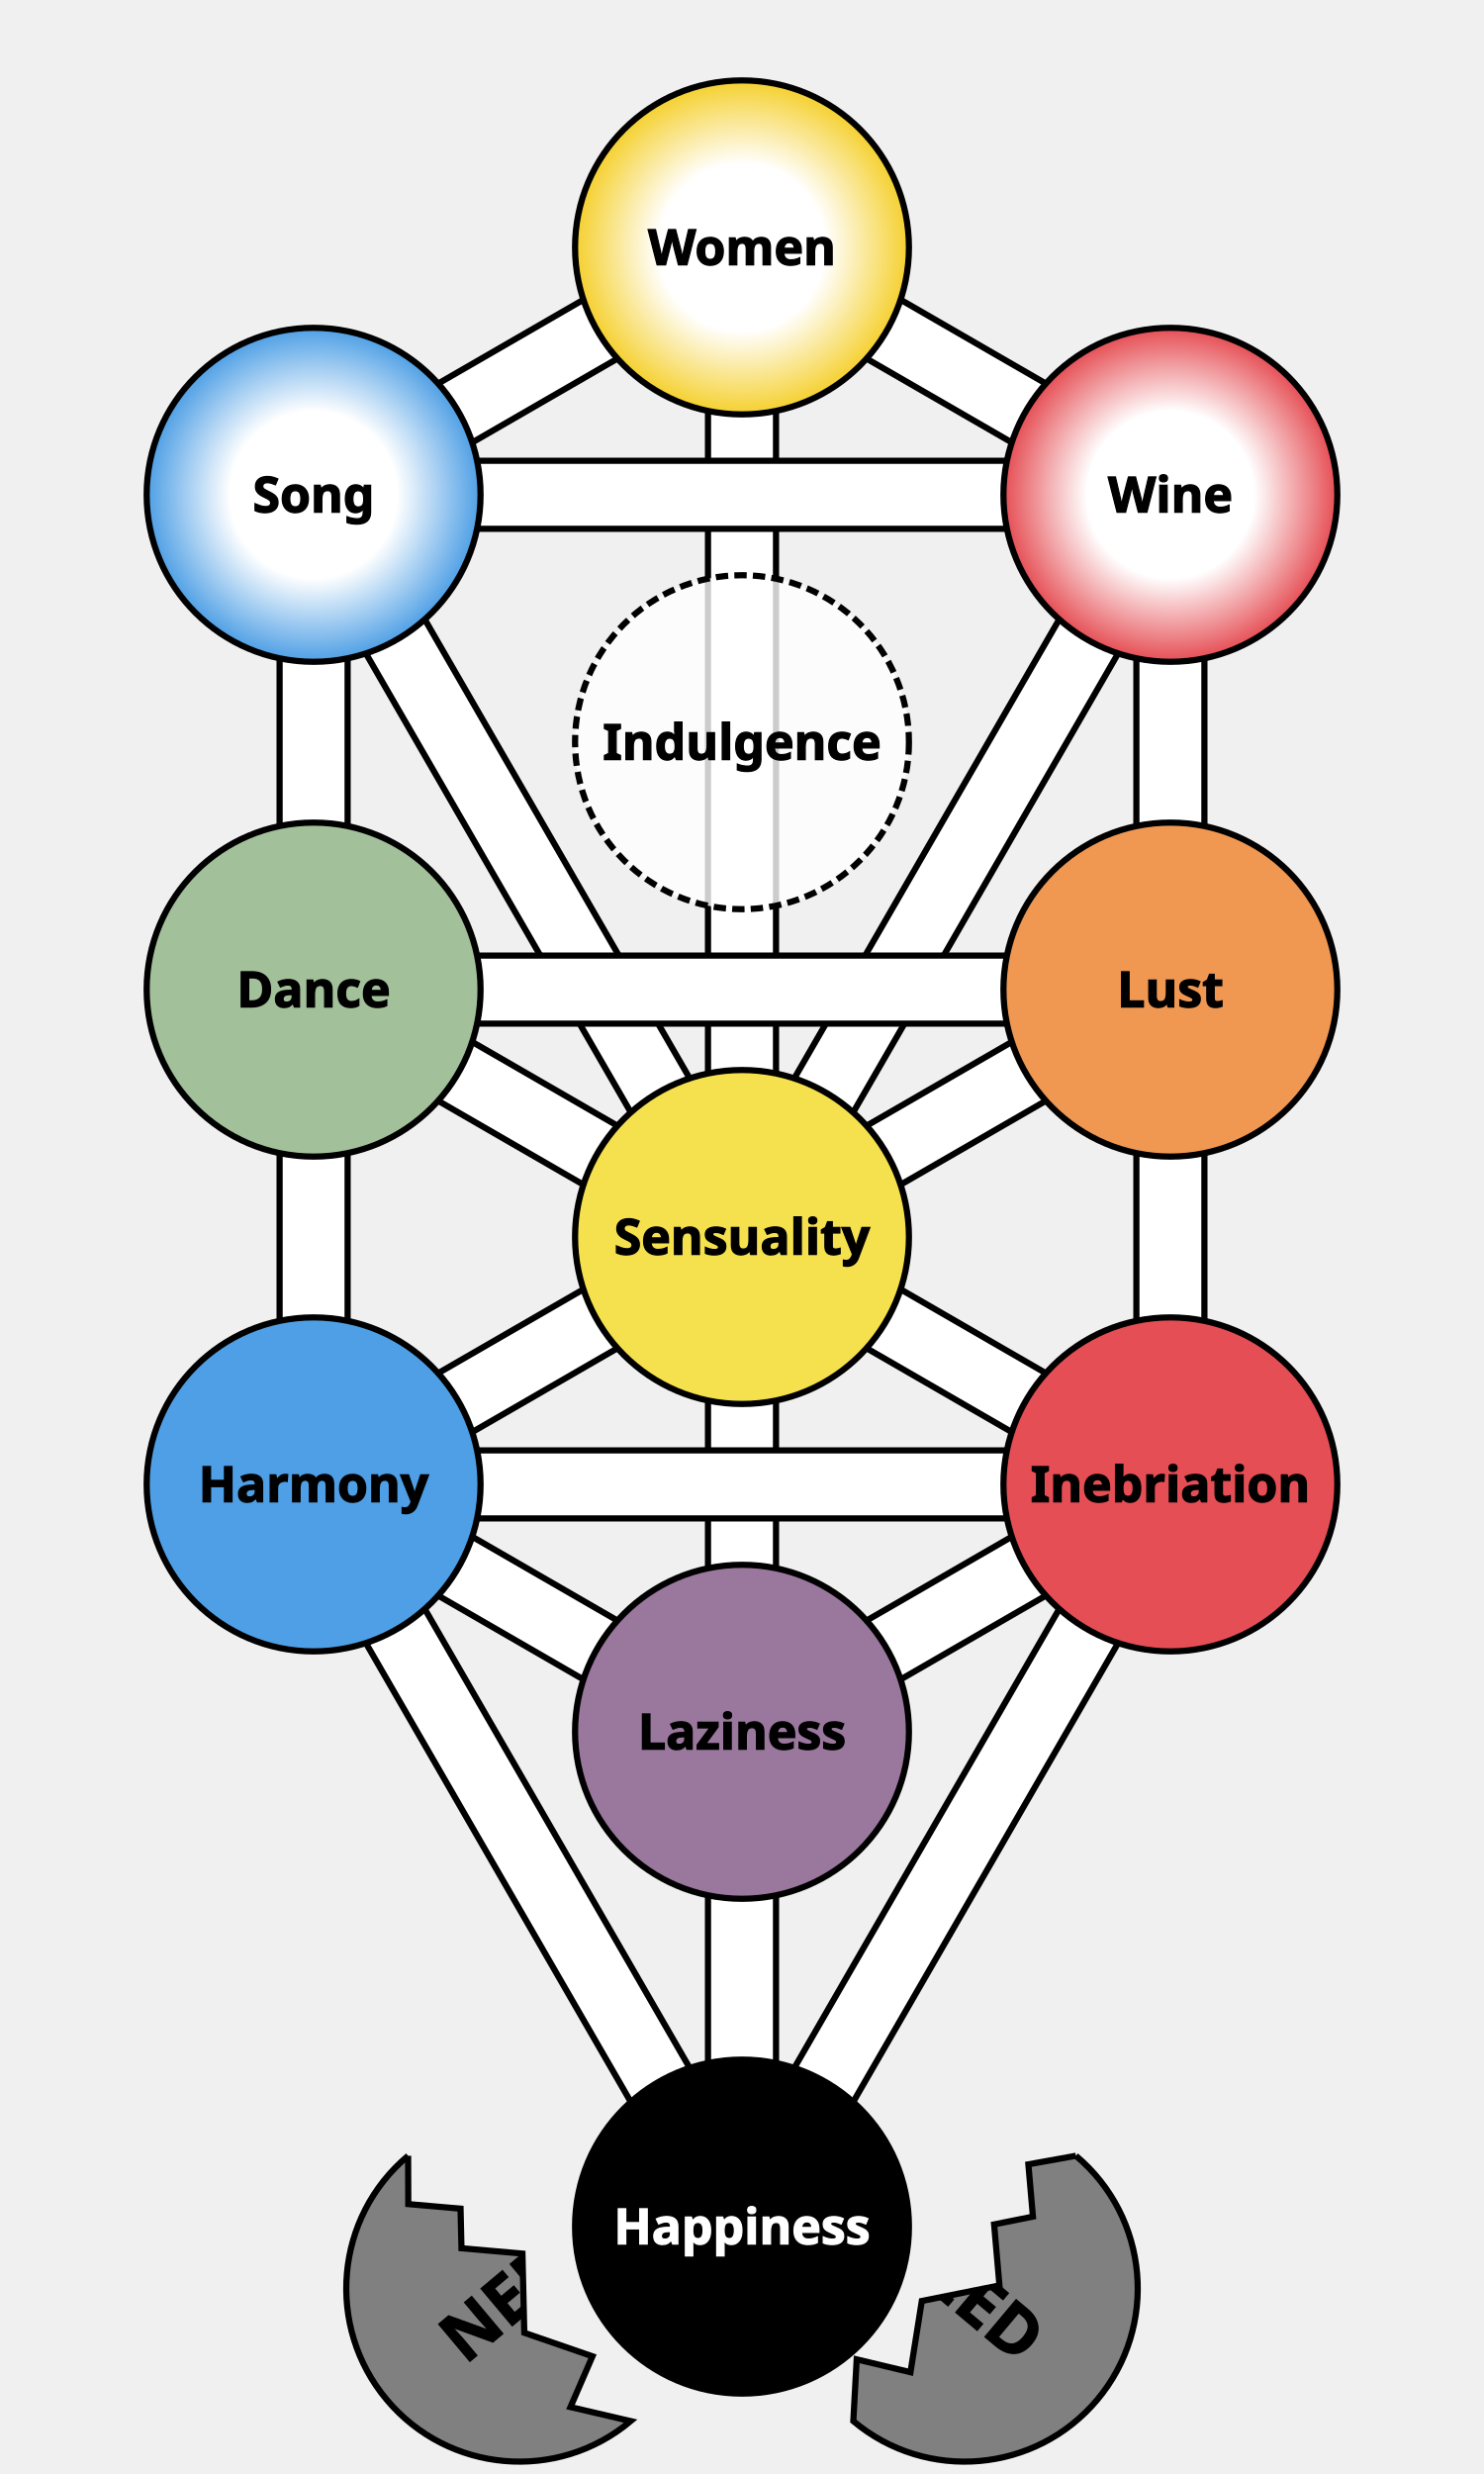
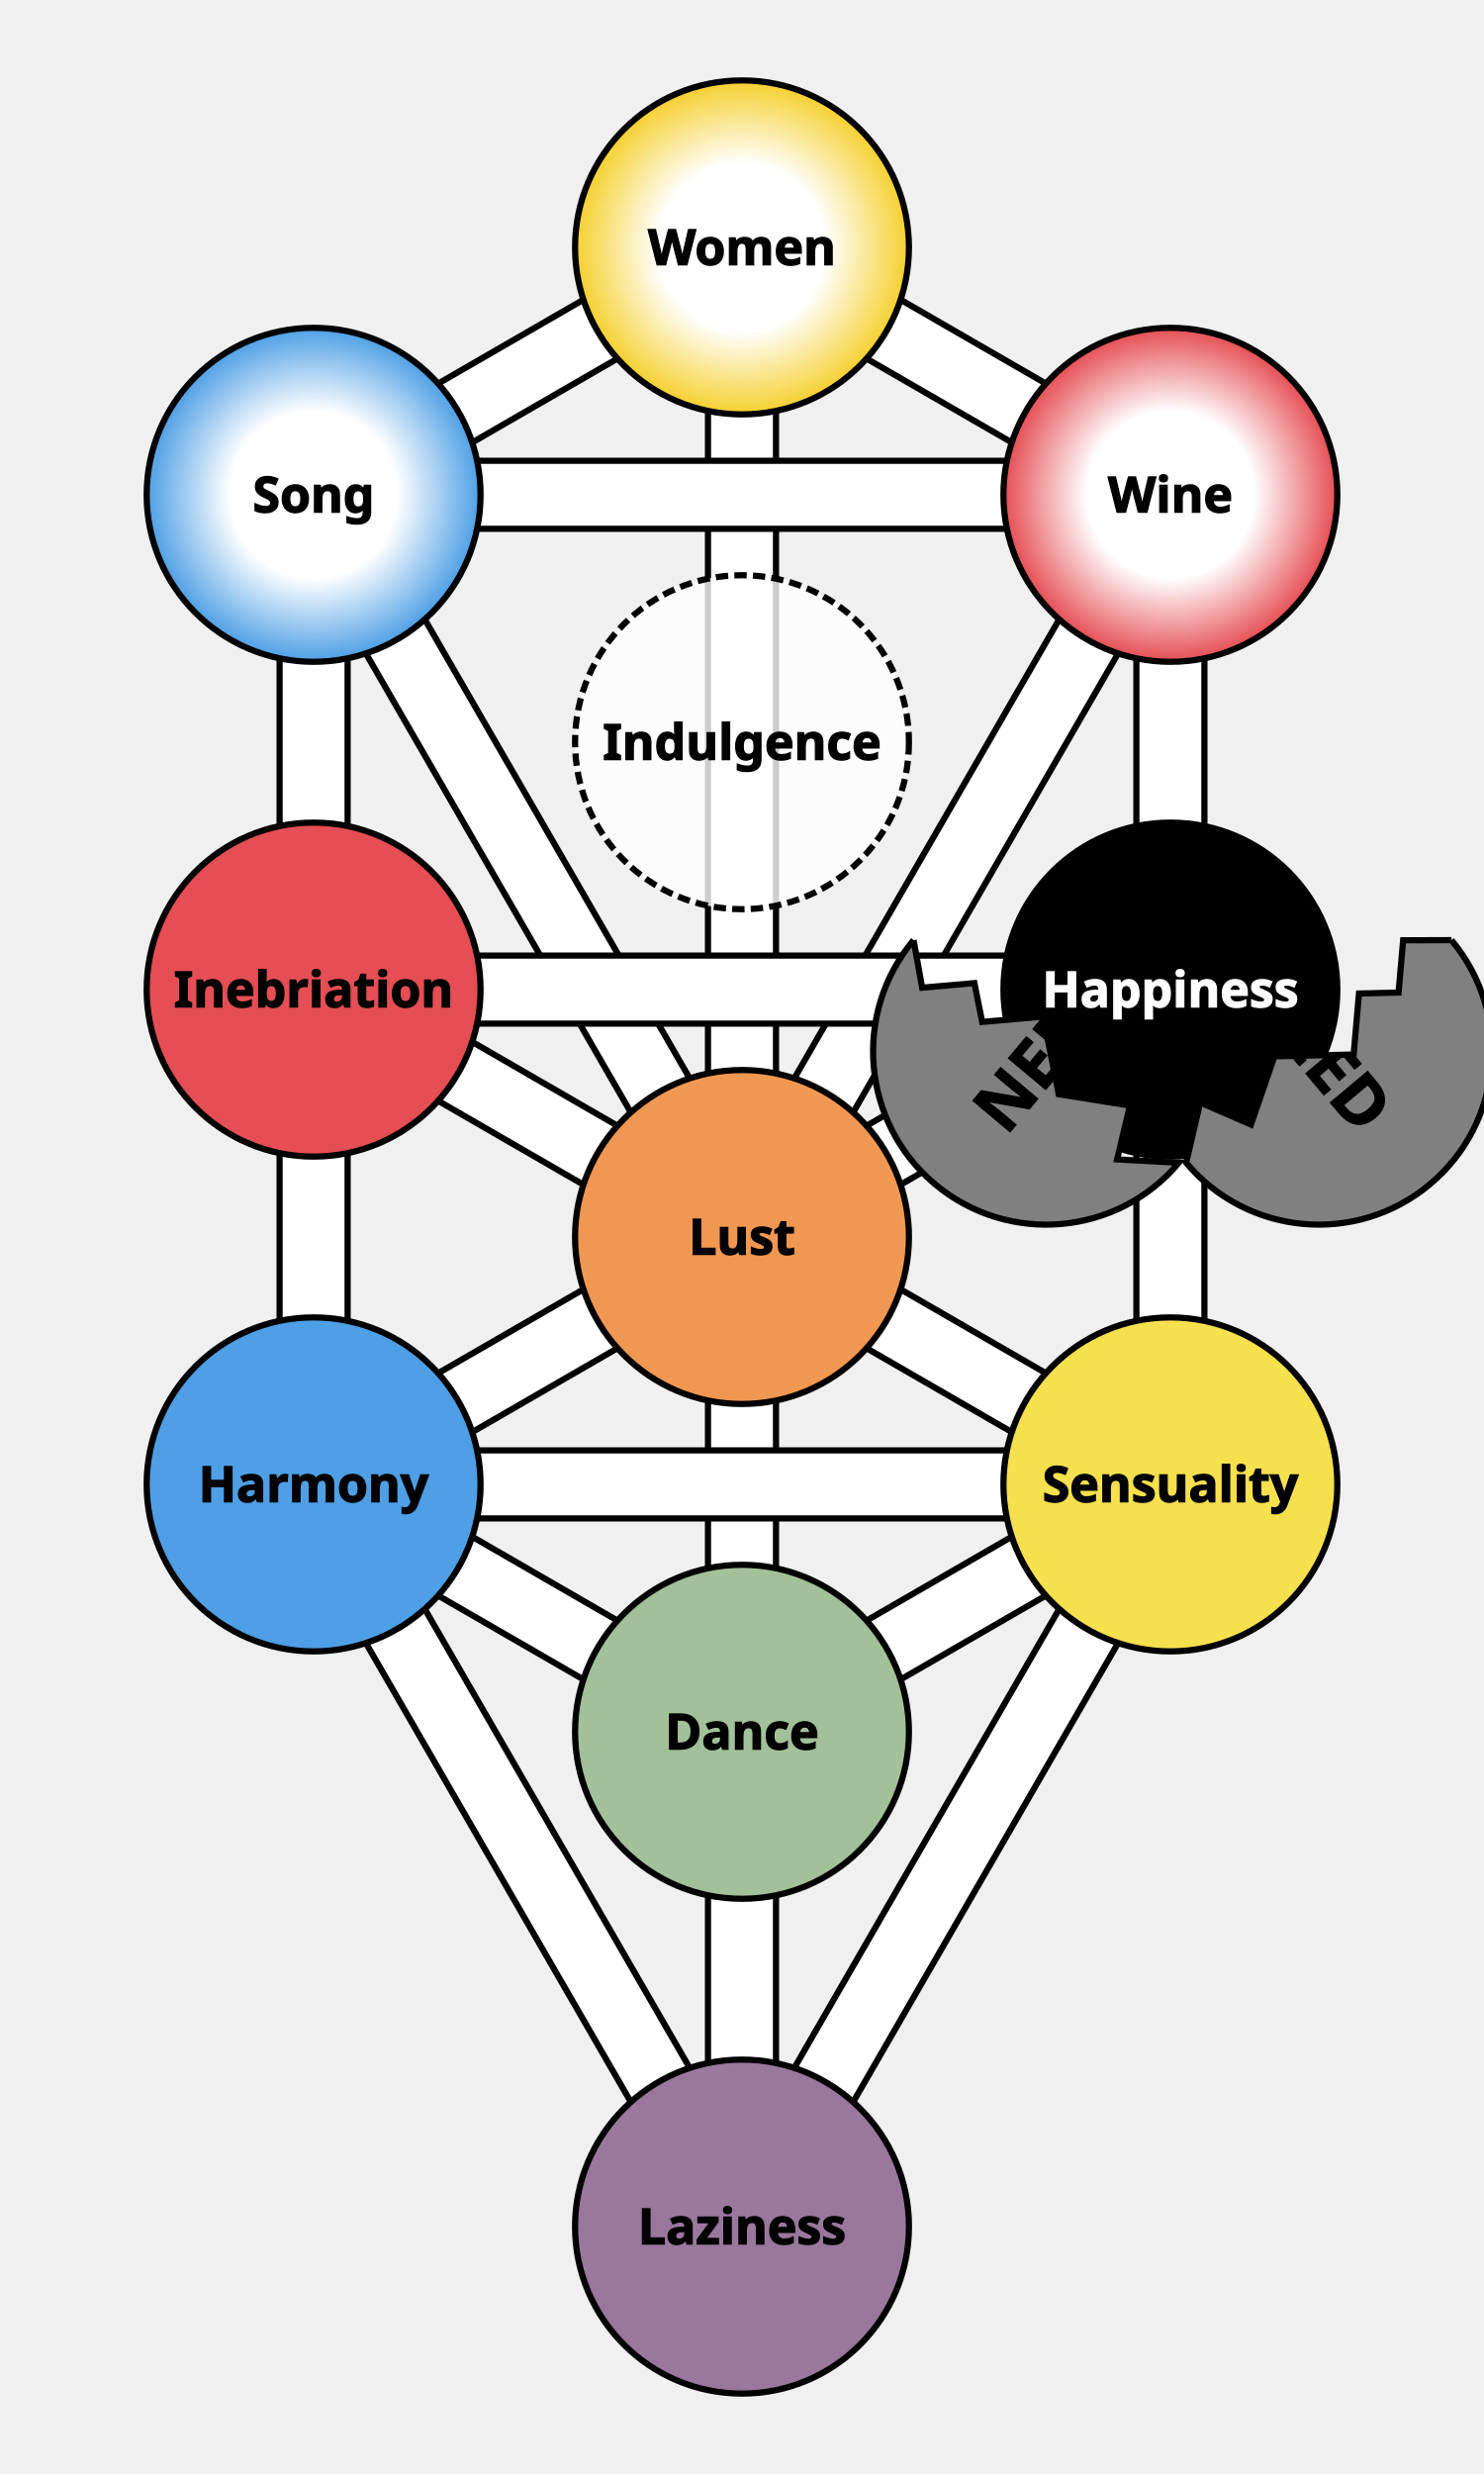
<svg xmlns="http://www.w3.org/2000/svg" xmlns:xlink="http://www.w3.org/1999/xlink" version="1.2" width="360" height="600" viewBox="-600 -1000 1200 2000" preserveAspectRatio="xMinYMin meet">
  <style type="text/css">

   g.midtext text {
      text-anchor: middle; 
      dominant-baseline: middle; 
   } 

</style>
  <defs>
    <circle id="sephira" r="135">
      </circle>
+     <radialGradient id="loveGrad">
+       <stop offset="0%" stop-color="white" />
+       <stop offset="50%" stop-color="white" />
+       <stop offset="100%" stop-color="#f5d02e" />
+     </radialGradient>
+     <radialGradient id="courageGrad">
+       <stop offset="0%" stop-color="white" />
+       <stop offset="50%" stop-color="white" />
+       <stop offset="100%" stop-color="#e54e54" />
+     </radialGradient>
+     <radialGradient id="truthGrad">
+       <stop offset="0%" stop-color="white" />
+       <stop offset="50%" stop-color="white" />
+       <stop offset="100%" stop-color="#4e9fe5" />
+     </radialGradient>
    <path id="path-11" fill="none" d="M0,-800 L 346.41,-600" />
    <path id="path-12" fill="none" d="M-346.41,-600 L0,-800" />
    <path id="path-13" fill="none" d="M0,-800 L 0,0" />
    <path id="path-14" fill="none" d="M-346.41,-600 L346.41,-600" />
    <path id="path-15" fill="none" d="M0,0 L346.41,-600" />
    <path id="path-16" fill="none" d="M346.41,-600 L346.41,-200" />
    <path id="path-17" fill="none" d="M-346.41,-600 L0,0" />
    <path id="path-18" fill="none" d="M-346.41,-600 L-346.41,-200" />
    <path id="path-19" fill="none" d="M-346.41,-200 L346.41,-200" />
    <path id="path-20" fill="none" d="M0,0 L346.41,-200" />
    <path id="path-21" fill="none" d="M346.41,-200 L346.41,200" />
    <path id="path-22" fill="none" d="M-346.41,-200 L0,0" />
    <path id="path-23" fill="none" d="M-346.41,-200 L-346.41,200" />
    <path id="path-24" fill="none" d="M0,0 L346.41,200" />
    <path id="path-25" fill="none" d="M0,0 L0,400" />
    <path id="path-26" fill="none" d="M-346.41,200 L0,0" />
    <path id="path-27" fill="none" d="M-346.41,200 L346.41,200" />
    <path id="path-28" fill="none" d="M0,400 L346.41,200" />
    <path id="path-29" fill="none" d="M0,800 L346.41,200" />
    <path id="path-30" fill="none" d="M-346.41,200 L0,400" />
    <path id="path-31" fill="none" d="M-346.41,200 L0,800" />
    <path id="path-32" fill="none" d="M0,400 L0,800" />
  </defs>
  <g>
    <use xlink:href="#path-11" stroke="black" stroke-width="60" />
    <use xlink:href="#path-11" stroke="white" stroke-width="50" />
    <use xlink:href="#path-12" stroke="black" stroke-width="60" />
    <use xlink:href="#path-12" stroke="white" stroke-width="50" />
    <use xlink:href="#path-13" stroke="black" stroke-width="60" />
    <use xlink:href="#path-13" stroke="white" stroke-width="50" />
    <use xlink:href="#path-14" stroke="black" stroke-width="60" />
    <use xlink:href="#path-14" stroke="white" stroke-width="50" />
    <use xlink:href="#path-15" stroke="black" stroke-width="60" />
    <use xlink:href="#path-15" stroke="white" stroke-width="50" />
    <use xlink:href="#path-16" stroke="black" stroke-width="60" />
    <use xlink:href="#path-16" stroke="white" stroke-width="50" />
    <use xlink:href="#path-17" stroke="black" stroke-width="60" />
    <use xlink:href="#path-17" stroke="white" stroke-width="50" />
    <use xlink:href="#path-18" stroke="black" stroke-width="60" />
    <use xlink:href="#path-18" stroke="white" stroke-width="50" />
    <use xlink:href="#path-19" stroke="black" stroke-width="60" />
    <use xlink:href="#path-19" stroke="white" stroke-width="50" />
    <use xlink:href="#path-20" stroke="black" stroke-width="60" />
    <use xlink:href="#path-20" stroke="white" stroke-width="50" />
    <use xlink:href="#path-21" stroke="black" stroke-width="60" />
    <use xlink:href="#path-21" stroke="white" stroke-width="50" />
    <use xlink:href="#path-22" stroke="black" stroke-width="60" />
    <use xlink:href="#path-22" stroke="white" stroke-width="50" />
    <use xlink:href="#path-23" stroke="black" stroke-width="60" />
    <use xlink:href="#path-23" stroke="white" stroke-width="50" />
    <use xlink:href="#path-24" stroke="black" stroke-width="60" />
    <use xlink:href="#path-24" stroke="white" stroke-width="50" />
    <use xlink:href="#path-25" stroke="black" stroke-width="60" />
    <use xlink:href="#path-25" stroke="white" stroke-width="50" />
    <use xlink:href="#path-26" stroke="black" stroke-width="60" />
    <use xlink:href="#path-26" stroke="white" stroke-width="50" />
    <use xlink:href="#path-27" stroke="black" stroke-width="60" />
    <use xlink:href="#path-27" stroke="white" stroke-width="50" />
    <use xlink:href="#path-28" stroke="black" stroke-width="60" />
    <use xlink:href="#path-28" stroke="white" stroke-width="50" />
    <use xlink:href="#path-29" stroke="black" stroke-width="60" />
    <use xlink:href="#path-29" stroke="white" stroke-width="50" />
    <use xlink:href="#path-30" stroke="black" stroke-width="60" />
    <use xlink:href="#path-30" stroke="white" stroke-width="50" />
    <use xlink:href="#path-31" stroke="black" stroke-width="60" />
    <use xlink:href="#path-31" stroke="white" stroke-width="50" />
    <use xlink:href="#path-32" stroke="black" stroke-width="60" />
    <use xlink:href="#path-32" stroke="white" stroke-width="50" />
  </g>
  <g stroke="black" stroke-width="5">
-     <radialGradient id="loveGrad">
-       <stop offset="0%" stop-color="white" />
-       <stop offset="50%" stop-color="white" />
-       <stop offset="100%" stop-color="#f5d02e" />
-     </radialGradient>
-     <radialGradient id="courageGrad">
-       <stop offset="0%" stop-color="white" />
-       <stop offset="50%" stop-color="white" />
-       <stop offset="100%" stop-color="#e54e54" />
-     </radialGradient>
-     <radialGradient id="truthGrad">
-       <stop offset="0%" stop-color="white" />
-       <stop offset="50%" stop-color="white" />
-       <stop offset="100%" stop-color="#4e9fe5" />
-     </radialGradient>
    <use xlink:href="#sephira" fill="url(#loveGrad)" x="0" y="-800" />
    <use xlink:href="#sephira" fill="url(#courageGrad)" x="346.41" y="-600" />
    <use xlink:href="#sephira" fill="url(#truthGrad)" x="-346.41" y="-600" />
    <use xlink:href="#sephira" x="0" y="-400" fill="white" fill-opacity="0.8" stroke-dasharray="10 5" />
-     <use xlink:href="#sephira" fill="#f09751" x="346.41" y="-200" />
-     <use xlink:href="#sephira" fill="#a2c099" x="-346.41" y="-200" />
-     <use xlink:href="#sephira" fill="#f5e04e" x="0" y="0" />
-     <use xlink:href="#sephira" fill="#e54e54" x="346.41" y="200" />
+     <use xlink:href="#sephira" fill="#000000" x="346.41" y="-200" />
+     <use xlink:href="#sephira" fill="#e54e54" x="-346.41" y="-200" />
+     <use xlink:href="#sephira" fill="#f09751" x="0" y="0" />
+     <use xlink:href="#sephira" fill="#f5e04e" x="346.41" y="200" />
    <use xlink:href="#sephira" fill="#4e9fe5" x="-346.41" y="200" />
-     <use xlink:href="#sephira" fill="#9a779d" x="0" y="400" />
-     <use xlink:href="#sephira" fill="black" x="0" y="800" />
+     <use xlink:href="#sephira" fill="#a2c099" x="0" y="400" />
+     <use xlink:href="#sephira" fill="#9a779d" x="0" y="800" />
  </g>
  <g class="midtext" fill="black" stroke="black" stroke-width="1" font-size="40" font-family="verdana, sans-serif" font-weight="bold">
    <text x="0" y="-800">Women</text>
    <text x="346.41" y="-600">Wine</text>
    <text x="-346.41" y="-600">Song</text>
-     <text x="346.41" y="-200">Lust</text>
-     <text x="-346.41" y="-200">Dance</text>
-     <text x="0" y="0">Sensuality</text>
-     <text x="346.41" y="200">Inebriation</text>
+     <text x="346.41" y="-200" stroke="white" fill="white">Happiness</text>
+     <text x="-346.41" y="-200">Inebriation</text>
+     <text x="0" y="0">Lust</text>
+     <text x="346.41" y="200">Sensuality</text>
    <text x="-346.41" y="200">Harmony</text>
-     <text x="0" y="400">Laziness</text>
-     <text stroke="white" fill="white" x="0" y="800">Happiness</text>
+     <text x="0" y="400">Dance</text>
+     <text x="0" y="800">Laziness</text>
    <text x="0" y="-400">Indulgence</text>
  </g>
  <defs>
    <text id="prideText" fill="black" stroke="black" stroke-width="1" font-weight="bold" font-size="55" dominant-baseline="middle" text-anchor="middle" font-family="verdana, sans-serif">NEED</text>
    <path id="leftEggShape" d="M0 -140 A122 122, 0 0 0, 0 140        L -30 100, 10 80, -20 30, 20 -20,           -15 -55, 5 -80, -25 -110,          0 -140">
      </path>
    <clipPath id="leftEggClip">
      <use xlink:href="#leftEggShape" />
    </clipPath>
    <g id="leftEgg">
      <use xlink:href="#leftEggShape" fill="gray" stroke="black" stroke-width="5" />
      <use xlink:href="#prideText" clip-path="url(#leftEggClip)" />
    </g>
    <path id="rightEggShape" d="M0 -140 A122 122, 0 0 1, 0 140        L -30 100, 10 80, -20 30, 20 -20,           -15 -55, 5 -80, -25 -110,          0 -140">
      </path>
    <clipPath id="rightEggClip">
      <use xlink:href="#rightEggShape" />
    </clipPath>
    <g id="rightEgg">
      <use xlink:href="#rightEggShape" fill="gray" stroke="black" stroke-width="5" />
      <use xlink:href="#prideText" clip-path="url(#rightEggClip)" />
    </g>
  </defs>
  <g>
-     <use xlink:href="#leftEgg" transform="translate(-180,850) rotate(-40)" />
-     <use xlink:href="#rightEgg" transform="translate(180,850) rotate(40)" />
+     <use xlink:href="#leftEgg" transform="translate(246,-150) rotate(-50)" />
+     <use xlink:href="#rightEgg" transform="translate(466.41,-150) rotate(50)" />
  </g>
</svg>
